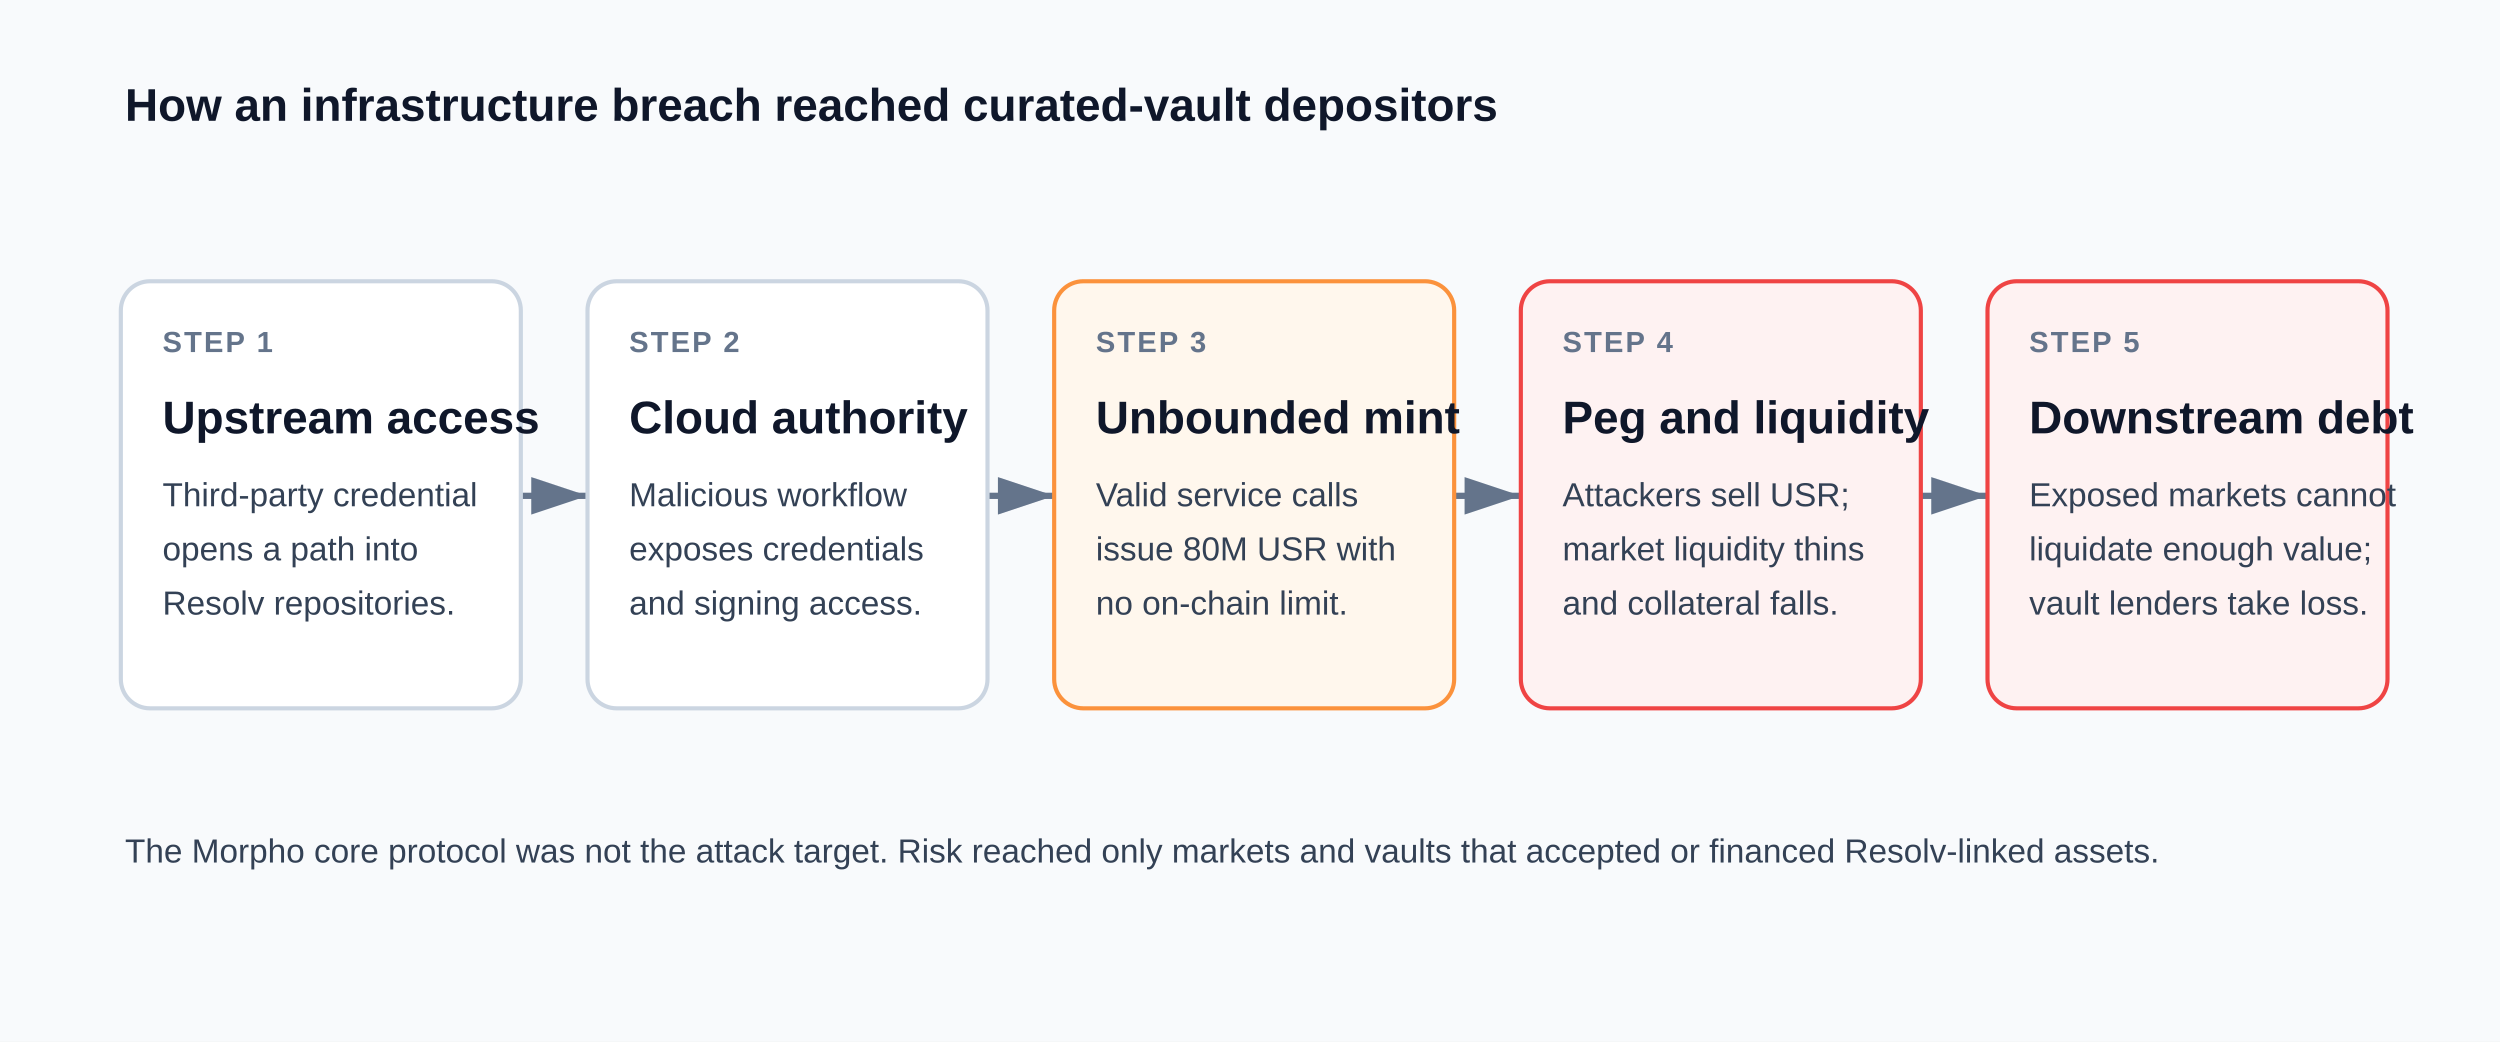
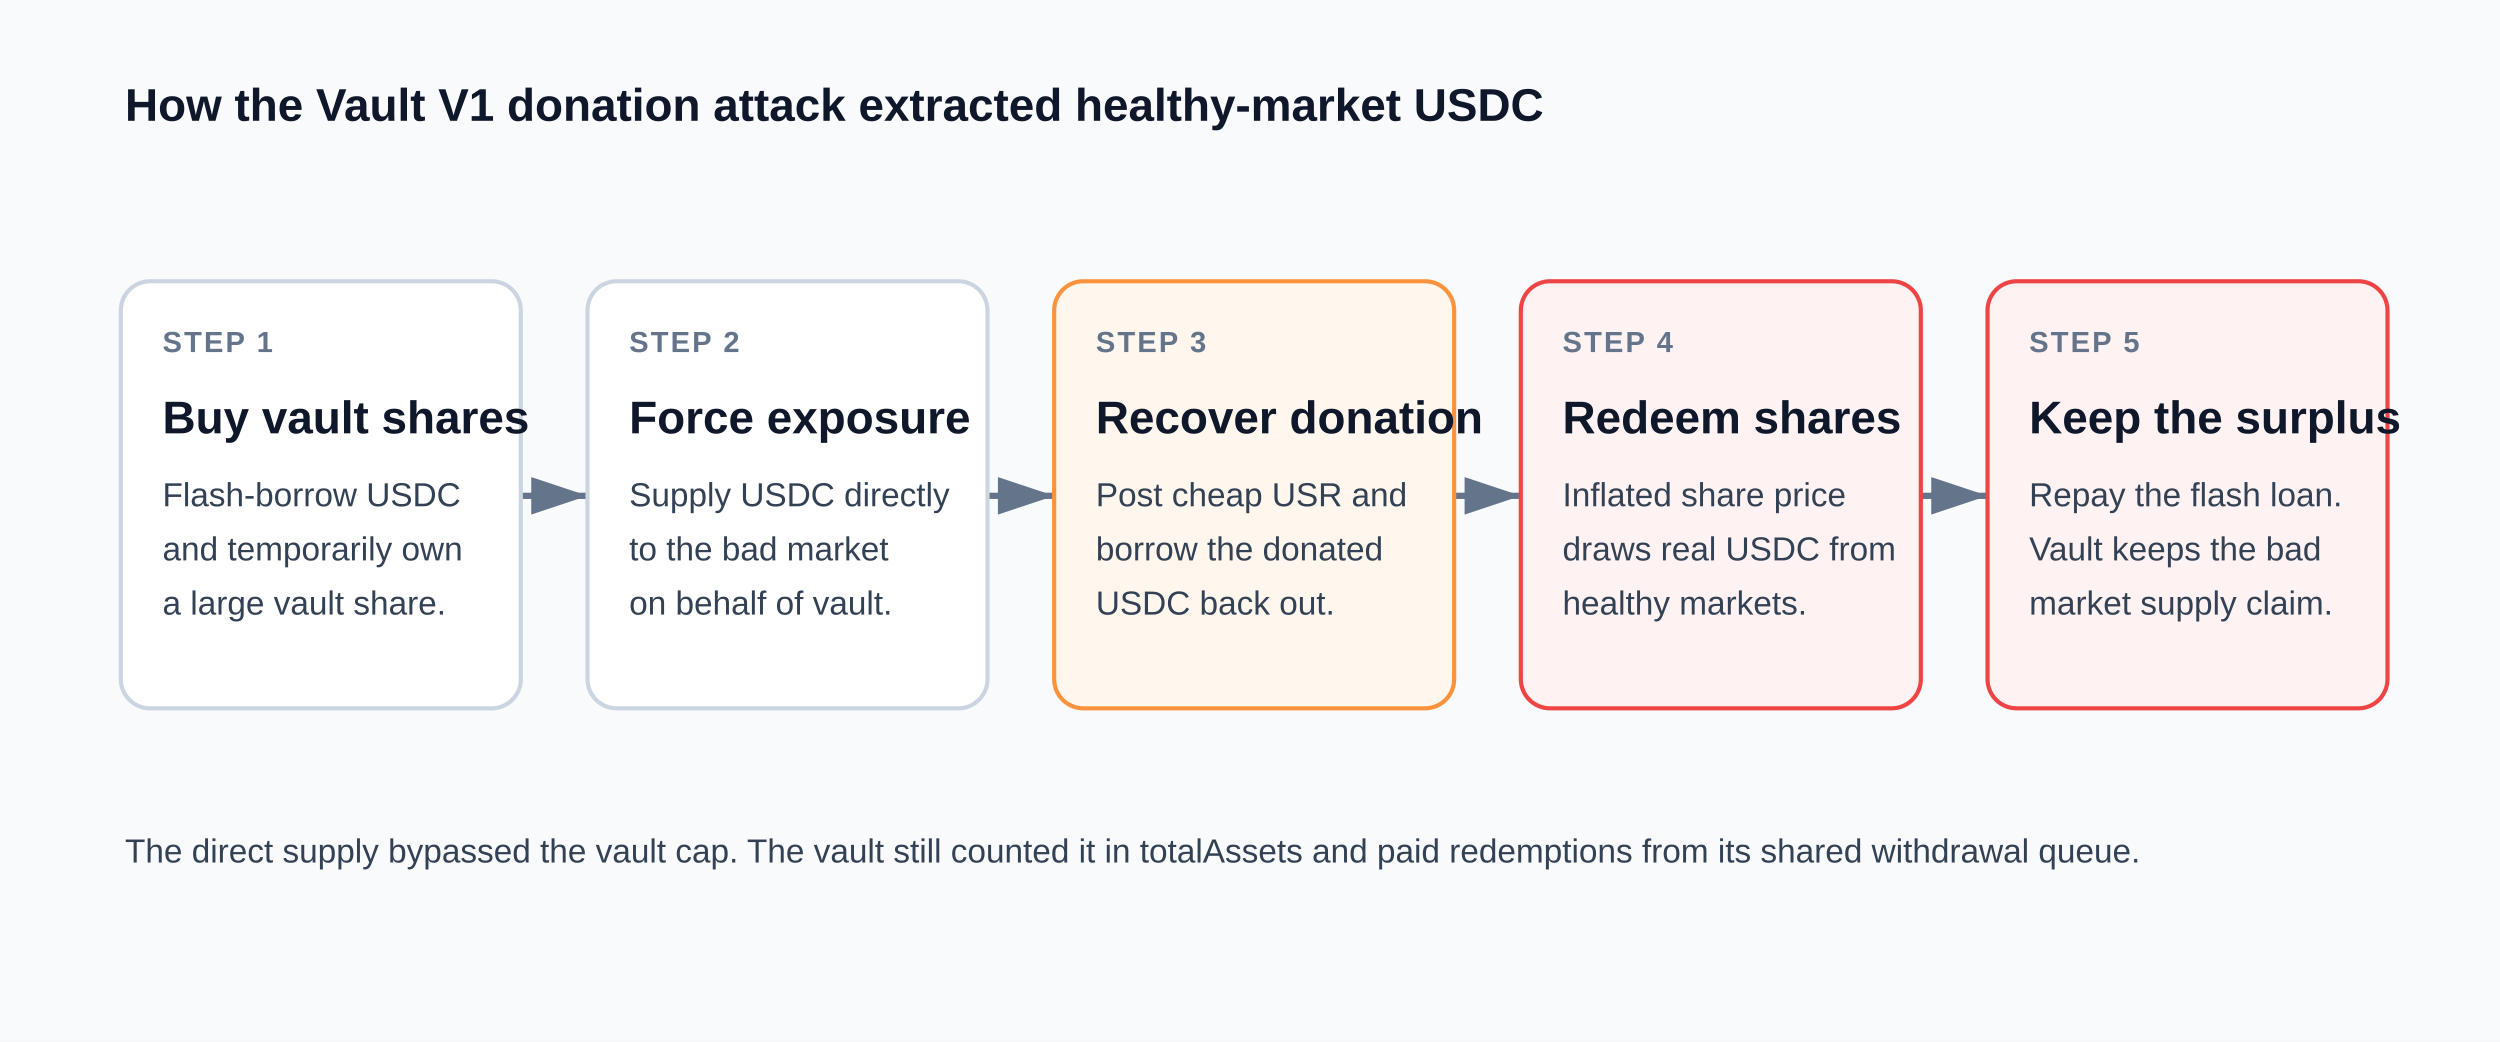
<svg xmlns="http://www.w3.org/2000/svg" width="1200" height="500" viewBox="0 0 1200 500" role="img" aria-labelledby="title desc">
  <defs>
    <marker id="arrow" markerWidth="10" markerHeight="10" refX="9" refY="3" orient="auto" markerUnits="strokeWidth">
      <path d="M0,0 L0,6 L9,3 z" fill="#64748b" />
    </marker>
    <style>
      .bg { fill: #f8fafc; }
      .box { fill: #ffffff; stroke: #cbd5e1; stroke-width: 2; rx: 14; }
      .risk { fill: #fff7ed; stroke: #fb923c; }
      .loss { fill: #fef2f2; stroke: #ef4444; }
      .head { font: 700 22px Arial, sans-serif; fill: #0f172a; }
      .body { font: 16px Arial, sans-serif; fill: #334155; }
      .step { font: 700 14px Arial, sans-serif; fill: #64748b; letter-spacing: 1px; }
      .arrow { stroke: #64748b; stroke-width: 3; fill: none; marker-end: url(#arrow); }
    </style>
  </defs>
  <rect class="bg" width="1200" height="500" />
-   <text x="60" y="58" class="head">How an infrastructure breach reached curated-vault depositors</text>
+   <text x="60" y="58" class="head">How the Vault V1 donation attack extracted healthy-market USDC</text>
  <path class="arrow" d="M250 238 H282" />
  <path class="arrow" d="M474 238 H506" />
  <path class="arrow" d="M698 238 H730" />
  <path class="arrow" d="M922 238 H954" />
  <g transform="translate(58 135)">
    <rect class="box" width="192" height="205" />
    <text x="20" y="34" class="step">STEP 1</text>
-     <text x="20" y="73" class="head">Upstream access</text>
-     <text x="20" y="108" class="body">Third-party credential</text>
-     <text x="20" y="134" class="body">opens a path into</text>
-     <text x="20" y="160" class="body">Resolv repositories.</text>
+     <text x="20" y="73" class="head">Buy vault shares</text>
+     <text x="20" y="108" class="body">Flash-borrow USDC</text>
+     <text x="20" y="134" class="body">and temporarily own</text>
+     <text x="20" y="160" class="body">a large vault share.</text>
  </g>
  <g transform="translate(282 135)">
    <rect class="box" width="192" height="205" />
    <text x="20" y="34" class="step">STEP 2</text>
-     <text x="20" y="73" class="head">Cloud authority</text>
-     <text x="20" y="108" class="body">Malicious workflow</text>
-     <text x="20" y="134" class="body">exposes credentials</text>
-     <text x="20" y="160" class="body">and signing access.</text>
+     <text x="20" y="73" class="head">Force exposure</text>
+     <text x="20" y="108" class="body">Supply USDC directly</text>
+     <text x="20" y="134" class="body">to the bad market</text>
+     <text x="20" y="160" class="body">on behalf of vault.</text>
  </g>
  <g transform="translate(506 135)">
    <rect class="box risk" width="192" height="205" />
    <text x="20" y="34" class="step">STEP 3</text>
-     <text x="20" y="73" class="head">Unbounded mint</text>
-     <text x="20" y="108" class="body">Valid service calls</text>
-     <text x="20" y="134" class="body">issue 80M USR with</text>
-     <text x="20" y="160" class="body">no on-chain limit.</text>
+     <text x="20" y="73" class="head">Recover donation</text>
+     <text x="20" y="108" class="body">Post cheap USR and</text>
+     <text x="20" y="134" class="body">borrow the donated</text>
+     <text x="20" y="160" class="body">USDC back out.</text>
  </g>
  <g transform="translate(730 135)">
    <rect class="box loss" width="192" height="205" />
    <text x="20" y="34" class="step">STEP 4</text>
-     <text x="20" y="73" class="head">Peg and liquidity</text>
-     <text x="20" y="108" class="body">Attackers sell USR;</text>
-     <text x="20" y="134" class="body">market liquidity thins</text>
-     <text x="20" y="160" class="body">and collateral falls.</text>
+     <text x="20" y="73" class="head">Redeem shares</text>
+     <text x="20" y="108" class="body">Inflated share price</text>
+     <text x="20" y="134" class="body">draws real USDC from</text>
+     <text x="20" y="160" class="body">healthy markets.</text>
  </g>
  <g transform="translate(954 135)">
    <rect class="box loss" width="192" height="205" />
    <text x="20" y="34" class="step">STEP 5</text>
-     <text x="20" y="73" class="head">Downstream debt</text>
-     <text x="20" y="108" class="body">Exposed markets cannot</text>
-     <text x="20" y="134" class="body">liquidate enough value;</text>
-     <text x="20" y="160" class="body">vault lenders take loss.</text>
+     <text x="20" y="73" class="head">Keep the surplus</text>
+     <text x="20" y="108" class="body">Repay the flash loan.</text>
+     <text x="20" y="134" class="body">Vault keeps the bad</text>
+     <text x="20" y="160" class="body">market supply claim.</text>
  </g>
-   <text x="60" y="414" class="body">The Morpho core protocol was not the attack target. Risk reached only markets and vaults that accepted or financed Resolv-linked assets.</text>
+   <text x="60" y="414" class="body">The direct supply bypassed the vault cap. The vault still counted it in totalAssets and paid redemptions from its shared withdrawal queue.</text>
</svg>
